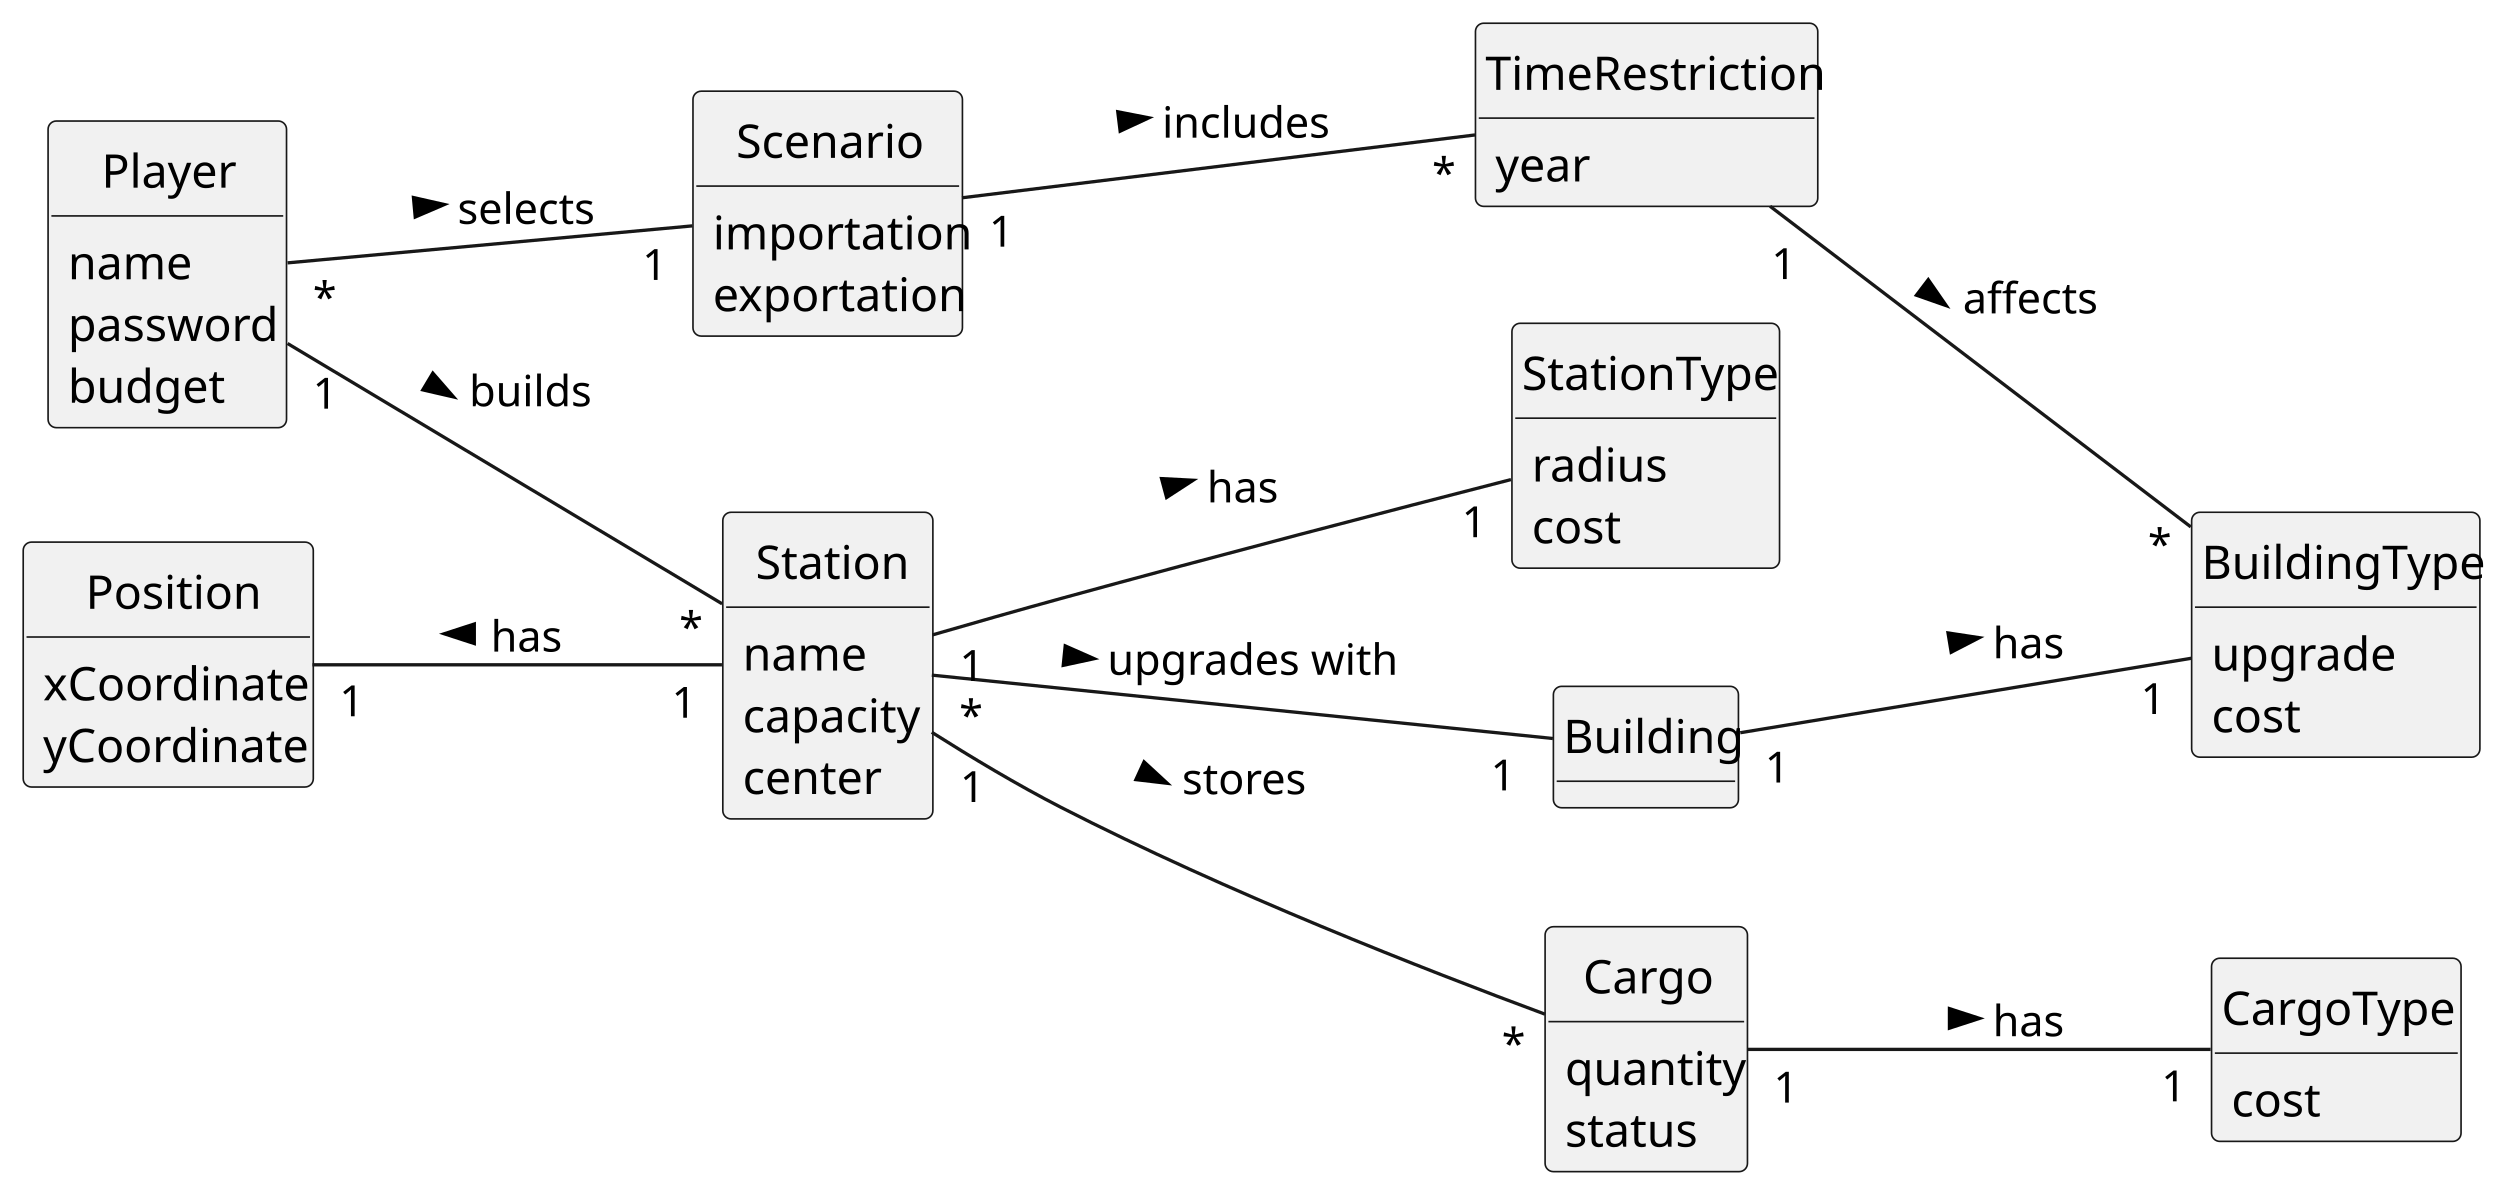
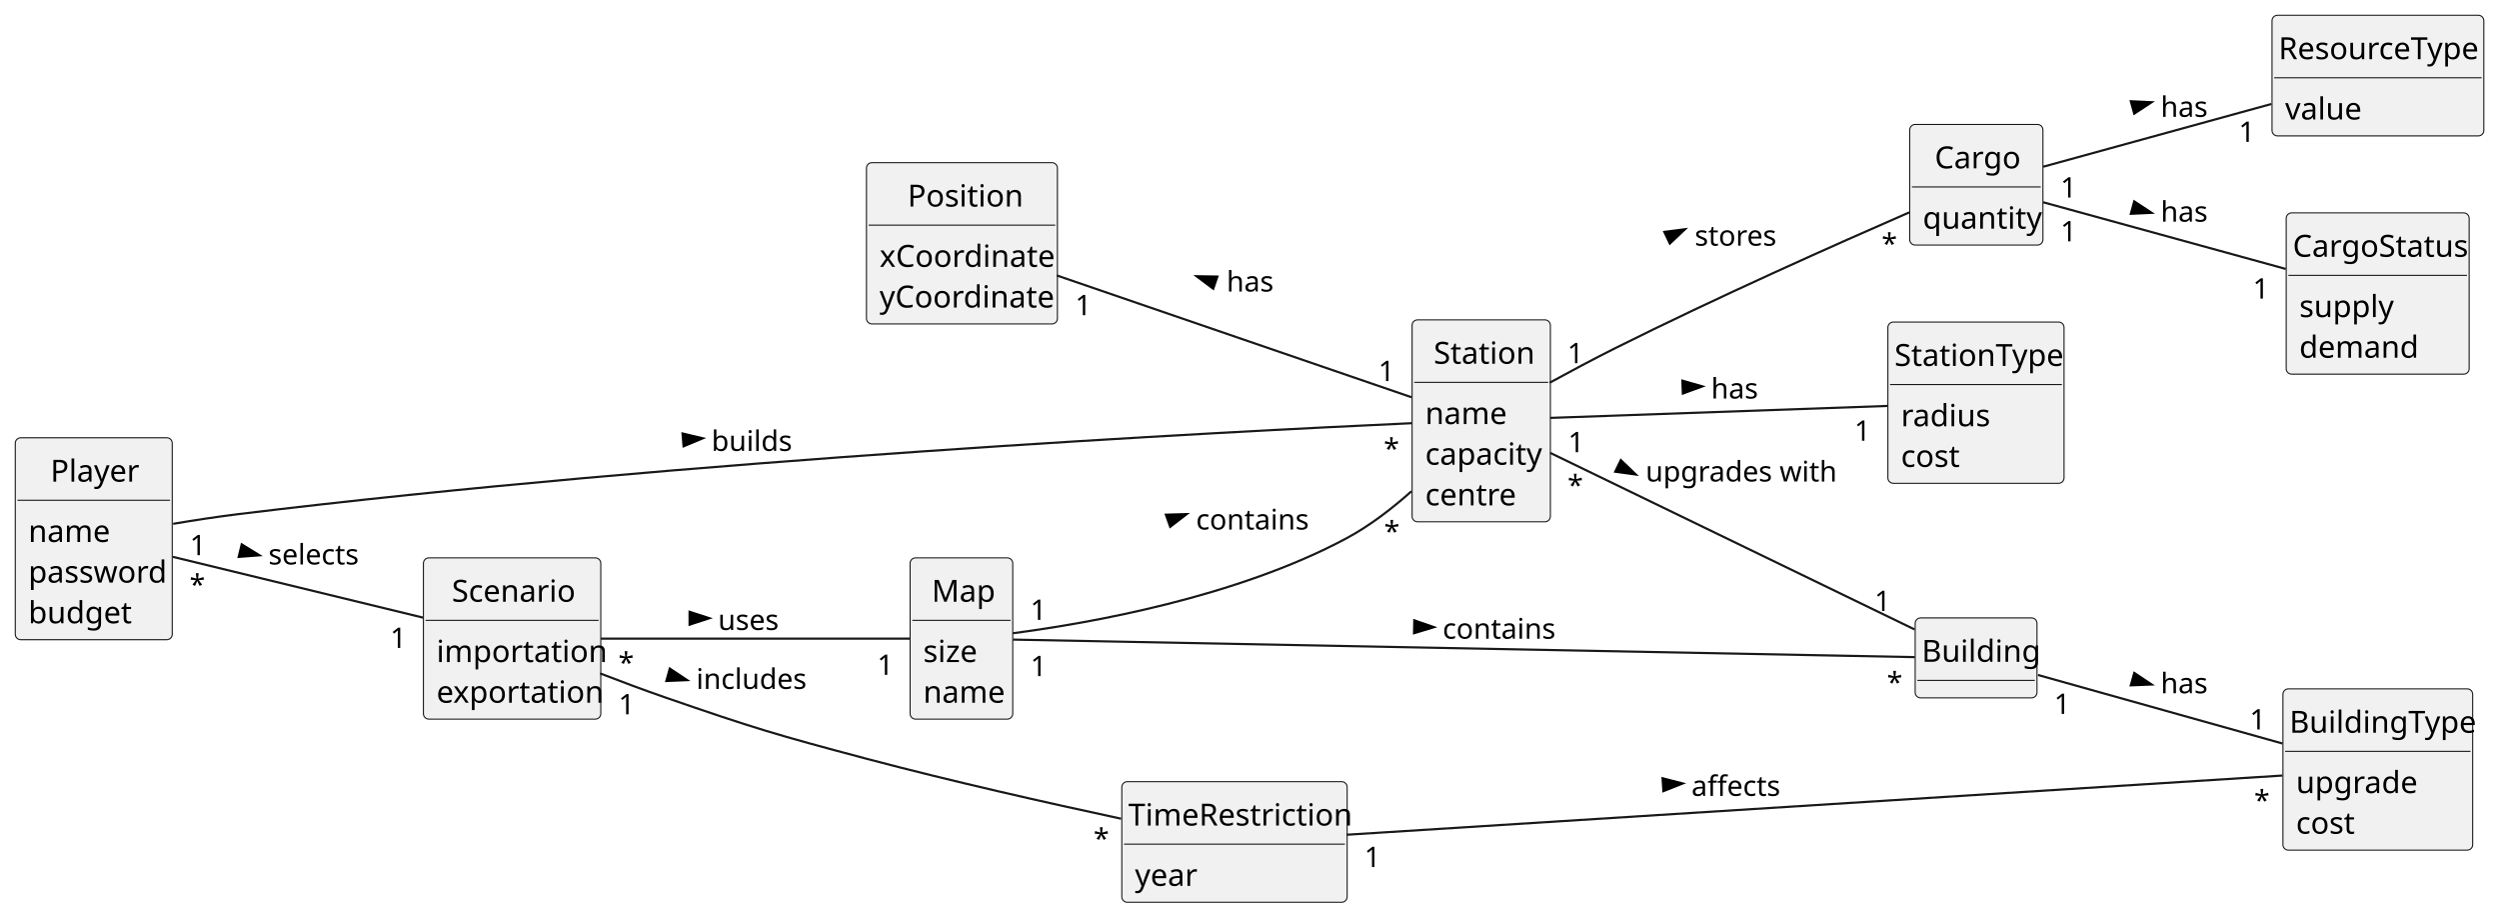
- <svg xmlns="http://www.w3.org/2000/svg" contentStyleType="text/css" height="360px" preserveAspectRatio="none" style="width:754px;height:360px;background:#FFFFFF;" version="1.1" viewBox="0 0 754 360" width="754px" zoomAndPan="magnify">
+ <svg xmlns="http://www.w3.org/2000/svg" contentStyleType="text/css" height="420px" preserveAspectRatio="none" style="width:1145px;height:420px;background:#FFFFFF;" version="1.1" viewBox="0 0 1145 420" width="1145px" zoomAndPan="magnify">
  <defs />
  <g>
    <g id="elem_Player">
-       <rect codeLine="12" fill="#F1F1F1" height="92.484" id="Player" rx="2.5" ry="2.5" style="stroke:#181818;stroke-width:0.5;" width="71.917" x="14.5" y="36.5" />
-       <text fill="#000000" font-family="sans-serif" font-size="14" lengthAdjust="spacing" textLength="39.683" x="30.617" y="56.607">Player</text>
-       <line style="stroke:#181818;stroke-width:0.5;" x1="15.5" x2="85.417" y1="65.121" y2="65.121" />
-       <text fill="#000000" font-family="sans-serif" font-size="14" lengthAdjust="spacing" textLength="35.02" x="20.5" y="84.228">name</text>
-       <text fill="#000000" font-family="sans-serif" font-size="14" lengthAdjust="spacing" textLength="59.917" x="20.5" y="102.85">password</text>
-       <text fill="#000000" font-family="sans-serif" font-size="14" lengthAdjust="spacing" textLength="42.82" x="20.5" y="121.471">budget</text>
+       <rect codeLine="12" fill="#F1F1F1" height="92.484" id="Player" rx="2.5" ry="2.5" style="stroke:#181818;stroke-width:0.5;" width="71.917" x="7" y="200.5" />
+       <text fill="#000000" font-family="sans-serif" font-size="14" lengthAdjust="spacing" textLength="39.683" x="23.117" y="220.607">Player</text>
+       <line style="stroke:#181818;stroke-width:0.5;" x1="8" x2="77.917" y1="229.121" y2="229.121" />
+       <text fill="#000000" font-family="sans-serif" font-size="14" lengthAdjust="spacing" textLength="35.02" x="13" y="248.228">name</text>
+       <text fill="#000000" font-family="sans-serif" font-size="14" lengthAdjust="spacing" textLength="59.917" x="13" y="266.85">password</text>
+       <text fill="#000000" font-family="sans-serif" font-size="14" lengthAdjust="spacing" textLength="42.82" x="13" y="285.471">budget</text>
+     </g>
+     <g id="elem_Map">
+       <rect codeLine="18" fill="#F1F1F1" height="73.863" id="Map" rx="2.5" ry="2.5" style="stroke:#181818;stroke-width:0.5;" width="47.02" x="417" y="255.5" />
+       <text fill="#000000" font-family="sans-serif" font-size="14" lengthAdjust="spacing" textLength="27.234" x="426.893" y="275.607">Map</text>
+       <line style="stroke:#181818;stroke-width:0.5;" x1="418" x2="463.021" y1="284.121" y2="284.121" />
+       <text fill="#000000" font-family="sans-serif" font-size="14" lengthAdjust="spacing" textLength="24.896" x="423" y="303.228">size</text>
+       <text fill="#000000" font-family="sans-serif" font-size="14" lengthAdjust="spacing" textLength="35.02" x="423" y="321.85">name</text>
    </g>
    <g id="elem_Station">
-       <rect codeLine="18" fill="#F1F1F1" height="92.484" id="Station" rx="2.5" ry="2.5" style="stroke:#181818;stroke-width:0.5;" width="63.358" x="218" y="154.5" />
-       <text fill="#000000" font-family="sans-serif" font-size="14" lengthAdjust="spacing" textLength="43.586" x="227.886" y="174.607">Station</text>
-       <line style="stroke:#181818;stroke-width:0.5;" x1="219" x2="280.358" y1="183.121" y2="183.121" />
-       <text fill="#000000" font-family="sans-serif" font-size="14" lengthAdjust="spacing" textLength="35.02" x="224" y="202.228">name</text>
-       <text fill="#000000" font-family="sans-serif" font-size="14" lengthAdjust="spacing" textLength="51.358" x="224" y="220.85">capacity</text>
-       <text fill="#000000" font-family="sans-serif" font-size="14" lengthAdjust="spacing" textLength="38.91" x="224" y="239.471">center</text>
+       <rect codeLine="23" fill="#F1F1F1" height="92.484" id="Station" rx="2.5" ry="2.5" style="stroke:#181818;stroke-width:0.5;" width="63.358" x="647" y="146.5" />
+       <text fill="#000000" font-family="sans-serif" font-size="14" lengthAdjust="spacing" textLength="43.586" x="656.886" y="166.607">Station</text>
+       <line style="stroke:#181818;stroke-width:0.5;" x1="648" x2="709.358" y1="175.121" y2="175.121" />
+       <text fill="#000000" font-family="sans-serif" font-size="14" lengthAdjust="spacing" textLength="35.02" x="653" y="194.228">name</text>
+       <text fill="#000000" font-family="sans-serif" font-size="14" lengthAdjust="spacing" textLength="51.358" x="653" y="212.85">capacity</text>
+       <text fill="#000000" font-family="sans-serif" font-size="14" lengthAdjust="spacing" textLength="38.91" x="653" y="231.471">centre</text>
    </g>
    <g id="elem_StationType">
-       <rect codeLine="24" fill="#F1F1F1" height="73.863" id="StationType" rx="2.5" ry="2.5" style="stroke:#181818;stroke-width:0.5;" width="80.71" x="456" y="97.5" />
-       <text fill="#000000" font-family="sans-serif" font-size="14" lengthAdjust="spacing" textLength="74.71" x="459" y="117.607">StationType</text>
-       <line style="stroke:#181818;stroke-width:0.5;" x1="457" x2="535.71" y1="126.121" y2="126.121" />
-       <text fill="#000000" font-family="sans-serif" font-size="14" lengthAdjust="spacing" textLength="38.131" x="462" y="145.228">radius</text>
-       <text fill="#000000" font-family="sans-serif" font-size="14" lengthAdjust="spacing" textLength="25.676" x="462" y="163.85">cost</text>
+       <rect codeLine="29" fill="#F1F1F1" height="73.863" id="StationType" rx="2.5" ry="2.5" style="stroke:#181818;stroke-width:0.5;" width="80.71" x="865" y="147.5" />
+       <text fill="#000000" font-family="sans-serif" font-size="14" lengthAdjust="spacing" textLength="74.71" x="868" y="167.607">StationType</text>
+       <line style="stroke:#181818;stroke-width:0.5;" x1="866" x2="944.71" y1="176.121" y2="176.121" />
+       <text fill="#000000" font-family="sans-serif" font-size="14" lengthAdjust="spacing" textLength="38.131" x="871" y="195.228">radius</text>
+       <text fill="#000000" font-family="sans-serif" font-size="14" lengthAdjust="spacing" textLength="25.676" x="871" y="213.85">cost</text>
    </g>
    <g id="elem_Building">
-       <rect codeLine="29" fill="#F1F1F1" height="36.621" id="Building" rx="2.5" ry="2.5" style="stroke:#181818;stroke-width:0.5;" width="55.813" x="468.5" y="207" />
-       <text fill="#000000" font-family="sans-serif" font-size="14" lengthAdjust="spacing" textLength="49.813" x="471.5" y="227.107">Building</text>
-       <line style="stroke:#181818;stroke-width:0.5;" x1="469.5" x2="523.313" y1="235.621" y2="235.621" />
+       <rect codeLine="34" fill="#F1F1F1" height="36.621" id="Building" rx="2.5" ry="2.5" style="stroke:#181818;stroke-width:0.5;" width="55.813" x="877.5" y="283" />
+       <text fill="#000000" font-family="sans-serif" font-size="14" lengthAdjust="spacing" textLength="49.813" x="880.5" y="303.107">Building</text>
+       <line style="stroke:#181818;stroke-width:0.5;" x1="878.5" x2="932.313" y1="311.621" y2="311.621" />
    </g>
    <g id="elem_BuildingType">
-       <rect codeLine="32" fill="#F1F1F1" height="73.863" id="BuildingType" rx="2.5" ry="2.5" style="stroke:#181818;stroke-width:0.5;" width="86.938" x="661" y="154.5" />
-       <text fill="#000000" font-family="sans-serif" font-size="14" lengthAdjust="spacing" textLength="80.938" x="664" y="174.607">BuildingType</text>
-       <line style="stroke:#181818;stroke-width:0.5;" x1="662" x2="746.938" y1="183.121" y2="183.121" />
-       <text fill="#000000" font-family="sans-serif" font-size="14" lengthAdjust="spacing" textLength="51.379" x="667" y="202.228">upgrade</text>
-       <text fill="#000000" font-family="sans-serif" font-size="14" lengthAdjust="spacing" textLength="25.676" x="667" y="220.85">cost</text>
+       <rect codeLine="37" fill="#F1F1F1" height="73.863" id="BuildingType" rx="2.5" ry="2.5" style="stroke:#181818;stroke-width:0.5;" width="86.938" x="1046" y="315.5" />
+       <text fill="#000000" font-family="sans-serif" font-size="14" lengthAdjust="spacing" textLength="80.938" x="1049" y="335.607">BuildingType</text>
+       <line style="stroke:#181818;stroke-width:0.5;" x1="1047" x2="1131.938" y1="344.121" y2="344.121" />
+       <text fill="#000000" font-family="sans-serif" font-size="14" lengthAdjust="spacing" textLength="51.379" x="1052" y="363.228">upgrade</text>
+       <text fill="#000000" font-family="sans-serif" font-size="14" lengthAdjust="spacing" textLength="25.676" x="1052" y="381.85">cost</text>
    </g>
    <g id="elem_Scenario">
-       <rect codeLine="37" fill="#F1F1F1" height="73.863" id="Scenario" rx="2.5" ry="2.5" style="stroke:#181818;stroke-width:0.5;" width="81.269" x="209" y="27.5" />
-       <text fill="#000000" font-family="sans-serif" font-size="14" lengthAdjust="spacing" textLength="55.255" x="222.007" y="47.607">Scenario</text>
-       <line style="stroke:#181818;stroke-width:0.5;" x1="210" x2="289.269" y1="56.121" y2="56.121" />
-       <text fill="#000000" font-family="sans-serif" font-size="14" lengthAdjust="spacing" textLength="69.255" x="215" y="75.228">importation</text>
-       <text fill="#000000" font-family="sans-serif" font-size="14" lengthAdjust="spacing" textLength="69.269" x="215" y="93.85">exportation</text>
+       <rect codeLine="42" fill="#F1F1F1" height="73.863" id="Scenario" rx="2.5" ry="2.5" style="stroke:#181818;stroke-width:0.5;" width="81.269" x="194" y="255.5" />
+       <text fill="#000000" font-family="sans-serif" font-size="14" lengthAdjust="spacing" textLength="55.255" x="207.007" y="275.607">Scenario</text>
+       <line style="stroke:#181818;stroke-width:0.5;" x1="195" x2="274.269" y1="284.121" y2="284.121" />
+       <text fill="#000000" font-family="sans-serif" font-size="14" lengthAdjust="spacing" textLength="69.255" x="200" y="303.228">importation</text>
+       <text fill="#000000" font-family="sans-serif" font-size="14" lengthAdjust="spacing" textLength="69.269" x="200" y="321.85">exportation</text>
    </g>
    <g id="elem_Position">
-       <rect codeLine="42" fill="#F1F1F1" height="73.863" id="Position" rx="2.5" ry="2.5" style="stroke:#181818;stroke-width:0.5;" width="87.489" x="7" y="163.5" />
-       <text fill="#000000" font-family="sans-serif" font-size="14" lengthAdjust="spacing" textLength="49.807" x="25.841" y="183.607">Position</text>
-       <line style="stroke:#181818;stroke-width:0.5;" x1="8" x2="93.489" y1="192.121" y2="192.121" />
-       <text fill="#000000" font-family="sans-serif" font-size="14" lengthAdjust="spacing" textLength="75.489" x="13" y="211.228">xCoordinate</text>
-       <text fill="#000000" font-family="sans-serif" font-size="14" lengthAdjust="spacing" textLength="75.489" x="13" y="229.85">yCoordinate</text>
+       <rect codeLine="47" fill="#F1F1F1" height="73.863" id="Position" rx="2.5" ry="2.5" style="stroke:#181818;stroke-width:0.5;" width="87.489" x="397" y="74.5" />
+       <text fill="#000000" font-family="sans-serif" font-size="14" lengthAdjust="spacing" textLength="49.807" x="415.841" y="94.607">Position</text>
+       <line style="stroke:#181818;stroke-width:0.5;" x1="398" x2="483.489" y1="103.121" y2="103.121" />
+       <text fill="#000000" font-family="sans-serif" font-size="14" lengthAdjust="spacing" textLength="75.489" x="403" y="122.228">xCoordinate</text>
+       <text fill="#000000" font-family="sans-serif" font-size="14" lengthAdjust="spacing" textLength="75.489" x="403" y="140.85">yCoordinate</text>
    </g>
    <g id="elem_Cargo">
-       <rect codeLine="47" fill="#F1F1F1" height="73.863" id="Cargo" rx="2.5" ry="2.5" style="stroke:#181818;stroke-width:0.5;" width="61.034" x="466" y="279.5" />
-       <text fill="#000000" font-family="sans-serif" font-size="14" lengthAdjust="spacing" textLength="38.131" x="477.452" y="299.607">Cargo</text>
-       <line style="stroke:#181818;stroke-width:0.5;" x1="467" x2="526.034" y1="308.121" y2="308.121" />
-       <text fill="#000000" font-family="sans-serif" font-size="14" lengthAdjust="spacing" textLength="49.034" x="472" y="327.228">quantity</text>
-       <text fill="#000000" font-family="sans-serif" font-size="14" lengthAdjust="spacing" textLength="37.352" x="472" y="345.85">status</text>
+       <rect codeLine="52" fill="#F1F1F1" height="55.242" id="Cargo" rx="2.5" ry="2.5" style="stroke:#181818;stroke-width:0.5;" width="61.034" x="875" y="57" />
+       <text fill="#000000" font-family="sans-serif" font-size="14" lengthAdjust="spacing" textLength="38.131" x="886.452" y="77.107">Cargo</text>
+       <line style="stroke:#181818;stroke-width:0.5;" x1="876" x2="935.034" y1="85.621" y2="85.621" />
+       <text fill="#000000" font-family="sans-serif" font-size="14" lengthAdjust="spacing" textLength="49.034" x="881" y="104.728">quantity</text>
    </g>
-     <g id="elem_CargoType">
-       <rect codeLine="52" fill="#F1F1F1" height="55.242" id="CargoType" rx="2.5" ry="2.5" style="stroke:#181818;stroke-width:0.5;" width="75.255" x="667" y="289" />
-       <text fill="#000000" font-family="sans-serif" font-size="14" lengthAdjust="spacing" textLength="69.255" x="670" y="309.107">CargoType</text>
-       <line style="stroke:#181818;stroke-width:0.5;" x1="668" x2="741.255" y1="317.621" y2="317.621" />
-       <text fill="#000000" font-family="sans-serif" font-size="14" lengthAdjust="spacing" textLength="25.676" x="673" y="336.728">cost</text>
+     <g id="elem_CargoStatus">
+       <rect codeLine="56" fill="#F1F1F1" height="73.863" id="CargoStatus" rx="2.5" ry="2.5" style="stroke:#181818;stroke-width:0.5;" width="83.82" x="1047.5" y="97.5" />
+       <text fill="#000000" font-family="sans-serif" font-size="14" lengthAdjust="spacing" textLength="77.82" x="1050.5" y="117.607">CargoStatus</text>
+       <line style="stroke:#181818;stroke-width:0.5;" x1="1048.5" x2="1130.32" y1="126.121" y2="126.121" />
+       <text fill="#000000" font-family="sans-serif" font-size="14" lengthAdjust="spacing" textLength="40.469" x="1053.5" y="145.228">supply</text>
+       <text fill="#000000" font-family="sans-serif" font-size="14" lengthAdjust="spacing" textLength="50.593" x="1053.5" y="163.85">demand</text>
+     </g>
+     <g id="elem_ResourceType">
+       <rect codeLine="61" fill="#F1F1F1" height="55.242" id="ResourceType" rx="2.5" ry="2.5" style="stroke:#181818;stroke-width:0.5;" width="97.041" x="1041" y="7" />
+       <text fill="#000000" font-family="sans-serif" font-size="14" lengthAdjust="spacing" textLength="91.041" x="1044" y="27.107">ResourceType</text>
+       <line style="stroke:#181818;stroke-width:0.5;" x1="1042" x2="1137.041" y1="35.621" y2="35.621" />
+       <text fill="#000000" font-family="sans-serif" font-size="14" lengthAdjust="spacing" textLength="33.469" x="1047" y="54.728">value</text>
    </g>
    <g id="elem_TimeRestriction">
-       <rect codeLine="56" fill="#F1F1F1" height="55.242" id="TimeRestriction" rx="2.5" ry="2.5" style="stroke:#181818;stroke-width:0.5;" width="103.241" x="445" y="7" />
-       <text fill="#000000" font-family="sans-serif" font-size="14" lengthAdjust="spacing" textLength="97.241" x="448" y="27.107">TimeRestriction</text>
-       <line style="stroke:#181818;stroke-width:0.5;" x1="446" x2="547.241" y1="35.621" y2="35.621" />
-       <text fill="#000000" font-family="sans-serif" font-size="14" lengthAdjust="spacing" textLength="27.234" x="451" y="54.728">year</text>
+       <rect codeLine="65" fill="#F1F1F1" height="55.242" id="TimeRestriction" rx="2.5" ry="2.5" style="stroke:#181818;stroke-width:0.5;" width="103.241" x="514" y="358" />
+       <text fill="#000000" font-family="sans-serif" font-size="14" lengthAdjust="spacing" textLength="97.241" x="517" y="378.107">TimeRestriction</text>
+       <line style="stroke:#181818;stroke-width:0.5;" x1="515" x2="616.241" y1="386.621" y2="386.621" />
+       <text fill="#000000" font-family="sans-serif" font-size="14" lengthAdjust="spacing" textLength="27.234" x="520" y="405.728">year</text>
    </g>
    <g id="link_Player_Station">
-       <path codeLine="60" d="M86.72,103.6 C124.02,125.94 182.3,160.85 217.79,182.11 " fill="none" id="Player-Station" style="stroke:#181818;stroke-width:1.0;" />
-       <polygon fill="#000000" points="136.789,119.715,130.54,112.546,127.52,117.588,136.789,119.715" style="stroke:#000000;stroke-width:1.0;" />
-       <text fill="#000000" font-family="sans-serif" font-size="13" lengthAdjust="spacing" textLength="33.966" x="141.5" y="122.528">builds</text>
-       <text fill="#000000" font-family="sans-serif" font-size="13" lengthAdjust="spacing" textLength="7.23" x="94.322" y="123.252">1</text>
-       <text fill="#000000" font-family="sans-serif" font-size="13" lengthAdjust="spacing" textLength="5.059" x="204.844" y="193.829">*</text>
+       <path codeLine="69" d="M79.34,239.91 C88.93,238.29 99.34,236.68 109,235.5 C313.6,210.5 561.53,197.72 646.9,193.82 " fill="none" id="Player-Station" style="stroke:#181818;stroke-width:1.0;" />
+       <polygon fill="#000000" points="321.984,200.741,312.73,198.544,313.206,204.402,321.984,200.741" style="stroke:#000000;stroke-width:1.0;" />
+       <text fill="#000000" font-family="sans-serif" font-size="13" lengthAdjust="spacing" textLength="33.966" x="326" y="206.528">builds</text>
+       <text fill="#000000" font-family="sans-serif" font-size="13" lengthAdjust="spacing" textLength="7.23" x="86.964" y="254.284">1</text>
+       <text fill="#000000" font-family="sans-serif" font-size="13" lengthAdjust="spacing" textLength="5.059" x="633.98" y="210.097">*</text>
    </g>
    <g id="link_Player_Scenario">
-       <path codeLine="61" d="M86.72,79.28 C121.03,76.15 173.1,71.39 208.85,68.12 " fill="none" id="Player-Scenario" style="stroke:#181818;stroke-width:1.0;" />
-       <polygon fill="#000000" points="133.979,61.691,124.704,59.587,125.239,65.44,133.979,61.691" style="stroke:#000000;stroke-width:1.0;" />
-       <text fill="#000000" font-family="sans-serif" font-size="13" lengthAdjust="spacing" textLength="40.46" x="138" y="67.528">selects</text>
-       <text fill="#000000" font-family="sans-serif" font-size="13" lengthAdjust="spacing" textLength="5.059" x="94.357" y="94.329">*</text>
-       <text fill="#000000" font-family="sans-serif" font-size="13" lengthAdjust="spacing" textLength="7.23" x="193.706" y="84.422">1</text>
+       <path codeLine="70" d="M79.2,255.04 C111.74,262.94 160.03,274.67 193.9,282.89 " fill="none" id="Player-Scenario" style="stroke:#181818;stroke-width:1.0;" />
+       <polygon fill="#000000" points="118.859,254.325,110.763,249.335,109.376,255.047,118.859,254.325" style="stroke:#000000;stroke-width:1.0;" />
+       <text fill="#000000" font-family="sans-serif" font-size="13" lengthAdjust="spacing" textLength="40.46" x="123" y="258.528">selects</text>
+       <text fill="#000000" font-family="sans-serif" font-size="13" lengthAdjust="spacing" textLength="5.059" x="86.833" y="272.404">*</text>
+       <text fill="#000000" font-family="sans-serif" font-size="13" lengthAdjust="spacing" textLength="7.23" x="178.766" y="296.753">1</text>
+     </g>
+     <g id="link_Map_Station">
+       <path codeLine="71" d="M464.07,290.02 C498.72,285.49 566.35,273.68 617,246.5 C627.54,240.84 637.76,232.99 646.69,225.02 " fill="none" id="Map-Station" style="stroke:#181818;stroke-width:1.0;" />
+       <polygon fill="#000000" points="543.711,235.469,534.204,235.733,536.175,241.271,543.711,235.469" style="stroke:#000000;stroke-width:1.0;" />
+       <text fill="#000000" font-family="sans-serif" font-size="13" lengthAdjust="spacing" textLength="48.42" x="548" y="242.528">contains</text>
+       <text fill="#000000" font-family="sans-serif" font-size="13" lengthAdjust="spacing" textLength="7.23" x="472.053" y="283.886">1</text>
+       <text fill="#000000" font-family="sans-serif" font-size="13" lengthAdjust="spacing" textLength="5.059" x="634.152" y="248">*</text>
+     </g>
+     <g id="link_Map_Building">
+       <path codeLine="72" d="M464.14,292.94 C541.31,294.44 793.79,299.35 877.36,300.97 " fill="none" id="Map-Building" style="stroke:#181818;stroke-width:1.0;" />
+       <polygon fill="#000000" points="656.999,287.243,648.013,284.128,647.899,290.005,656.999,287.243" style="stroke:#000000;stroke-width:1.0;" />
+       <text fill="#000000" font-family="sans-serif" font-size="13" lengthAdjust="spacing" textLength="48.42" x="661" y="292.528">contains</text>
+       <text fill="#000000" font-family="sans-serif" font-size="13" lengthAdjust="spacing" textLength="7.23" x="472.143" y="309.657">1</text>
+       <text fill="#000000" font-family="sans-serif" font-size="13" lengthAdjust="spacing" textLength="5.059" x="864.54" y="317.127">*</text>
+     </g>
+     <g id="link_Scenario_Map">
+       <path codeLine="73" d="M275.32,292.5 C317.52,292.5 382.7,292.5 416.86,292.5 " fill="none" id="Scenario-Map" style="stroke:#181818;stroke-width:1.0;" />
+       <polygon fill="#000000" points="325,283.146,315.955,280.207,315.955,286.084,325,283.146" style="stroke:#000000;stroke-width:1.0;" />
+       <text fill="#000000" font-family="sans-serif" font-size="13" lengthAdjust="spacing" textLength="27.46" x="329" y="288.528">uses</text>
+       <text fill="#000000" font-family="sans-serif" font-size="13" lengthAdjust="spacing" textLength="5.059" x="283.288" y="308.135">*</text>
+       <text fill="#000000" font-family="sans-serif" font-size="13" lengthAdjust="spacing" textLength="7.23" x="401.918" y="309.088">1</text>
    </g>
    <g id="link_Station_Building">
-       <path codeLine="62" d="M281.03,203.62 C329.27,208.54 422.32,218.03 468.35,222.73 " fill="none" id="Station-Building" style="stroke:#181818;stroke-width:1.0;" />
-       <polygon fill="#000000" points="329.974,198.653,321.274,194.811,320.678,200.659,329.974,198.653" style="stroke:#000000;stroke-width:1.0;" />
-       <text fill="#000000" font-family="sans-serif" font-size="13" lengthAdjust="spacing" textLength="80.939" x="334" y="203.528">upgrades with</text>
-       <text fill="#000000" font-family="sans-serif" font-size="13" lengthAdjust="spacing" textLength="5.059" x="289.288" y="220.457">*</text>
-       <text fill="#000000" font-family="sans-serif" font-size="13" lengthAdjust="spacing" textLength="7.23" x="449.579" y="238.388">1</text>
+       <path codeLine="74" d="M710.31,207.43 C754.48,228.83 835.1,267.88 877.23,288.29 " fill="none" id="Station-Building" style="stroke:#181818;stroke-width:1.0;" />
+       <polygon fill="#000000" points="749.5,217.325,742.641,210.737,740.078,216.027,749.5,217.325" style="stroke:#000000;stroke-width:1.0;" />
+       <text fill="#000000" font-family="sans-serif" font-size="13" lengthAdjust="spacing" textLength="80.939" x="754" y="220.528">upgrades with</text>
+       <text fill="#000000" font-family="sans-serif" font-size="13" lengthAdjust="spacing" textLength="5.059" x="718.21" y="226.854">*</text>
+       <text fill="#000000" font-family="sans-serif" font-size="13" lengthAdjust="spacing" textLength="7.23" x="858.836" y="279.841">1</text>
    </g>
    <g id="link_Station_StationType">
-       <path codeLine="63" d="M281.25,191.48 C293.31,187.99 307.29,183.99 320,180.5 C366.47,167.73 420.08,153.79 455.7,144.64 " fill="none" id="Station-StationType" style="stroke:#181818;stroke-width:1.0;" />
-       <polygon fill="#000000" points="359.829,144.849,350.331,144.356,351.855,150.033,359.829,144.849" style="stroke:#000000;stroke-width:1.0;" />
-       <text fill="#000000" font-family="sans-serif" font-size="13" lengthAdjust="spacing" textLength="20.96" x="364" y="151.528">has</text>
-       <text fill="#000000" font-family="sans-serif" font-size="13" lengthAdjust="spacing" textLength="7.23" x="289.387" y="205.366">1</text>
-       <text fill="#000000" font-family="sans-serif" font-size="13" lengthAdjust="spacing" textLength="7.23" x="440.855" y="162.027">1</text>
+       <path codeLine="75" d="M710.31,191.4 C750.51,189.98 820.9,187.47 864.98,185.91 " fill="none" id="Station-StationType" style="stroke:#181818;stroke-width:1.0;" />
+       <polygon fill="#000000" points="779.997,176.968,770.853,174.352,771.062,180.226,779.997,176.968" style="stroke:#000000;stroke-width:1.0;" />
+       <text fill="#000000" font-family="sans-serif" font-size="13" lengthAdjust="spacing" textLength="20.96" x="784" y="182.528">has</text>
+       <text fill="#000000" font-family="sans-serif" font-size="13" lengthAdjust="spacing" textLength="7.23" x="718.461" y="207.117">1</text>
+       <text fill="#000000" font-family="sans-serif" font-size="13" lengthAdjust="spacing" textLength="7.23" x="849.638" y="201.868">1</text>
    </g>
    <g id="link_Building_BuildingType">
-       <path codeLine="64" d="M524.86,220.99 C559.66,215.24 620.14,205.26 660.98,198.52 " fill="none" id="Building-BuildingType" style="stroke:#181818;stroke-width:1.0;" />
-       <polygon fill="#000000" points="596.933,192.331,587.53,190.905,588.488,196.704,596.933,192.331" style="stroke:#000000;stroke-width:1.0;" />
-       <text fill="#000000" font-family="sans-serif" font-size="13" lengthAdjust="spacing" textLength="20.96" x="601" y="198.528">has</text>
-       <text fill="#000000" font-family="sans-serif" font-size="13" lengthAdjust="spacing" textLength="7.23" x="532.276" y="236.018">1</text>
-       <text fill="#000000" font-family="sans-serif" font-size="13" lengthAdjust="spacing" textLength="7.23" x="645.631" y="215.351">1</text>
+       <path codeLine="76" d="M933.75,309.14 C963.4,317.44 1011.19,330.84 1045.83,340.54 " fill="none" id="Building-BuildingType" style="stroke:#181818;stroke-width:1.0;" />
+       <polygon fill="#000000" points="985.815,313.494,977.898,308.224,976.312,313.884,985.815,313.494" style="stroke:#000000;stroke-width:1.0;" />
+       <text fill="#000000" font-family="sans-serif" font-size="13" lengthAdjust="spacing" textLength="20.96" x="990" y="317.528">has</text>
+       <text fill="#000000" font-family="sans-serif" font-size="13" lengthAdjust="spacing" textLength="7.23" x="941.14" y="326.978">1</text>
+       <text fill="#000000" font-family="sans-serif" font-size="13" lengthAdjust="spacing" textLength="7.23" x="1030.748" y="334.089">1</text>
    </g>
    <g id="link_Position_Station">
-       <path codeLine="65" d="M94.25,200.5 C131.48,200.5 184.55,200.5 217.74,200.5 " fill="none" id="Position-Station" style="stroke:#181818;stroke-width:1.0;" />
-       <polygon fill="#000000" points="134,191.145,143.045,194.084,143.045,188.207,134,191.145" style="stroke:#000000;stroke-width:1.0;" />
-       <text fill="#000000" font-family="sans-serif" font-size="13" lengthAdjust="spacing" textLength="20.96" x="148" y="196.528">has</text>
-       <text fill="#000000" font-family="sans-serif" font-size="13" lengthAdjust="spacing" textLength="7.23" x="102.349" y="216.026">1</text>
-       <text fill="#000000" font-family="sans-serif" font-size="13" lengthAdjust="spacing" textLength="7.23" x="202.571" y="216.472">1</text>
+       <path codeLine="77" d="M484.24,126.17 C531.13,142.26 605.23,167.69 646.73,181.94 " fill="none" id="Position-Station" style="stroke:#181818;stroke-width:1.0;" />
+       <polygon fill="#000000" points="548.271,126.522,555.872,132.238,557.78,126.679,548.271,126.522" style="stroke:#000000;stroke-width:1.0;" />
+       <text fill="#000000" font-family="sans-serif" font-size="13" lengthAdjust="spacing" textLength="20.96" x="562" y="133.528">has</text>
+       <text fill="#000000" font-family="sans-serif" font-size="13" lengthAdjust="spacing" textLength="7.23" x="492.632" y="144.364">1</text>
+       <text fill="#000000" font-family="sans-serif" font-size="13" lengthAdjust="spacing" textLength="7.23" x="631.559" y="174.538">1</text>
    </g>
    <g id="link_Station_Cargo">
-       <path codeLine="66" d="M281.02,220.85 C292.94,228.4 306.87,236.76 320,243.5 C369.76,269.04 430.57,292.76 465.97,305.88 " fill="none" id="Station-Cargo" style="stroke:#181818;stroke-width:1.0;" />
-       <polygon fill="#000000" points="352.043,236.234,345.052,229.786,342.597,235.126,352.043,236.234" style="stroke:#000000;stroke-width:1.0;" />
-       <text fill="#000000" font-family="sans-serif" font-size="13" lengthAdjust="spacing" textLength="35.401" x="356.5" y="239.528">stores</text>
-       <text fill="#000000" font-family="sans-serif" font-size="13" lengthAdjust="spacing" textLength="7.23" x="289.541" y="241.887">1</text>
-       <text fill="#000000" font-family="sans-serif" font-size="13" lengthAdjust="spacing" textLength="5.059" x="452.922" y="319.444">*</text>
+       <path codeLine="78" d="M710.05,175.28 C719.57,170.07 730.15,164.42 740,159.5 C786.46,136.27 841.6,111.73 874.78,97.28 " fill="none" id="Station-Cargo" style="stroke:#181818;stroke-width:1.0;" />
+       <polygon fill="#000000" points="772.019,105.006,762.586,106.22,765.102,111.533,772.019,105.006" style="stroke:#000000;stroke-width:1.0;" />
+       <text fill="#000000" font-family="sans-serif" font-size="13" lengthAdjust="spacing" textLength="35.401" x="776.5" y="112.528">stores</text>
+       <text fill="#000000" font-family="sans-serif" font-size="13" lengthAdjust="spacing" textLength="7.23" x="718.14" y="166.338">1</text>
+       <text fill="#000000" font-family="sans-serif" font-size="13" lengthAdjust="spacing" textLength="5.059" x="862.101" y="116.235">*</text>
    </g>
-     <g id="link_Cargo_CargoType">
-       <path codeLine="67" d="M527.01,316.5 C563.84,316.5 626.81,316.5 666.73,316.5 " fill="none" id="Cargo-CargoType" style="stroke:#181818;stroke-width:1.0;" />
-       <polygon fill="#000000" points="597,307.146,587.955,304.207,587.955,310.084,597,307.146" style="stroke:#000000;stroke-width:1.0;" />
-       <text fill="#000000" font-family="sans-serif" font-size="13" lengthAdjust="spacing" textLength="20.96" x="601" y="312.528">has</text>
-       <text fill="#000000" font-family="sans-serif" font-size="13" lengthAdjust="spacing" textLength="7.23" x="534.898" y="332.543">1</text>
-       <text fill="#000000" font-family="sans-serif" font-size="13" lengthAdjust="spacing" textLength="7.23" x="651.861" y="332.153">1</text>
+     <g id="link_Cargo_ResourceType">
+       <path codeLine="79" d="M936.15,76.36 C964.45,68.58 1007.58,56.73 1040.73,47.62 " fill="none" id="Cargo-ResourceType" style="stroke:#181818;stroke-width:1.0;" />
+       <polygon fill="#000000" points="985.821,46.821,976.321,46.383,977.878,52.051,985.821,46.821" style="stroke:#000000;stroke-width:1.0;" />
+       <text fill="#000000" font-family="sans-serif" font-size="13" lengthAdjust="spacing" textLength="20.96" x="990" y="53.528">has</text>
+       <text fill="#000000" font-family="sans-serif" font-size="13" lengthAdjust="spacing" textLength="7.23" x="944.07" y="90.477">1</text>
+       <text fill="#000000" font-family="sans-serif" font-size="13" lengthAdjust="spacing" textLength="7.23" x="1025.741" y="64.963">1</text>
+     </g>
+     <g id="link_Cargo_CargoStatus">
+       <path codeLine="80" d="M936.15,92.64 C966.36,100.95 1013.48,113.89 1047.31,123.18 " fill="none" id="Cargo-CargoStatus" style="stroke:#181818;stroke-width:1.0;" />
+       <polygon fill="#000000" points="985.821,97.47,977.878,92.24,976.321,97.908,985.821,97.47" style="stroke:#000000;stroke-width:1.0;" />
+       <text fill="#000000" font-family="sans-serif" font-size="13" lengthAdjust="spacing" textLength="20.96" x="990" y="101.528">has</text>
+       <text fill="#000000" font-family="sans-serif" font-size="13" lengthAdjust="spacing" textLength="7.23" x="944.07" y="110.522">1</text>
+       <text fill="#000000" font-family="sans-serif" font-size="13" lengthAdjust="spacing" textLength="7.23" x="1032.208" y="136.744">1</text>
    </g>
    <g id="link_Scenario_TimeRestriction">
-       <path codeLine="68" d="M290.14,59.65 C332.25,54.49 398.98,46.32 444.87,40.7 " fill="none" id="Scenario-TimeRestriction" style="stroke:#181818;stroke-width:1.0;" />
-       <polygon fill="#000000" points="346.463,35.538,337.128,33.72,337.842,39.554,346.463,35.538" style="stroke:#000000;stroke-width:1.0;" />
-       <text fill="#000000" font-family="sans-serif" font-size="13" lengthAdjust="spacing" textLength="47.696" x="350.5" y="41.528">includes</text>
-       <text fill="#000000" font-family="sans-serif" font-size="13" lengthAdjust="spacing" textLength="7.23" x="298.275" y="74.391">1</text>
-       <text fill="#000000" font-family="sans-serif" font-size="13" lengthAdjust="spacing" textLength="5.059" x="431.906" y="56.891">*</text>
+       <path codeLine="81" d="M275,308.44 C284.76,312.21 295.21,316.12 305,319.5 C345.39,333.47 355.69,336.54 397,347.5 C435.91,357.82 480.36,367.82 513.69,374.97 " fill="none" id="Scenario-TimeRestriction" style="stroke:#181818;stroke-width:1.0;" />
+       <polygon fill="#000000" points="314.816,311.488,306.892,306.228,305.314,311.89,314.816,311.488" style="stroke:#000000;stroke-width:1.0;" />
+       <text fill="#000000" font-family="sans-serif" font-size="13" lengthAdjust="spacing" textLength="47.696" x="319" y="315.528">includes</text>
+       <text fill="#000000" font-family="sans-serif" font-size="13" lengthAdjust="spacing" textLength="7.23" x="283.384" y="327.168">1</text>
+       <text fill="#000000" font-family="sans-serif" font-size="13" lengthAdjust="spacing" textLength="5.059" x="501.04" y="388.716">*</text>
    </g>
    <g id="link_TimeRestriction_BuildingType">
-       <path codeLine="69" d="M533.85,62.21 C569.31,89.23 623.24,130.33 660.74,158.91 " fill="none" id="TimeRestriction-BuildingType" style="stroke:#181818;stroke-width:1.0;" />
-       <polygon fill="#000000" points="586.977,92.176,581.564,84.356,578.001,89.031,586.977,92.176" style="stroke:#000000;stroke-width:1.0;" />
-       <text fill="#000000" font-family="sans-serif" font-size="13" lengthAdjust="spacing" textLength="38.295" x="592" y="94.528">affects</text>
-       <text fill="#000000" font-family="sans-serif" font-size="13" lengthAdjust="spacing" textLength="7.23" x="534.254" y="84.165">1</text>
-       <text fill="#000000" font-family="sans-serif" font-size="13" lengthAdjust="spacing" textLength="5.059" x="647.799" y="168.835">*</text>
+       <path codeLine="82" d="M617.03,382.31 C719.5,375.83 950.14,361.25 1045.74,355.2 " fill="none" id="TimeRestriction-BuildingType" style="stroke:#181818;stroke-width:1.0;" />
+       <polygon fill="#000000" points="770.99,358.83,761.778,356.468,762.149,362.334,770.99,358.83" style="stroke:#000000;stroke-width:1.0;" />
+       <text fill="#000000" font-family="sans-serif" font-size="13" lengthAdjust="spacing" textLength="38.295" x="775" y="364.528">affects</text>
+       <text fill="#000000" font-family="sans-serif" font-size="13" lengthAdjust="spacing" textLength="7.23" x="625.112" y="397.122">1</text>
+       <text fill="#000000" font-family="sans-serif" font-size="13" lengthAdjust="spacing" textLength="5.059" x="1032.8" y="371.19">*</text>
    </g>
  </g>
</svg>
